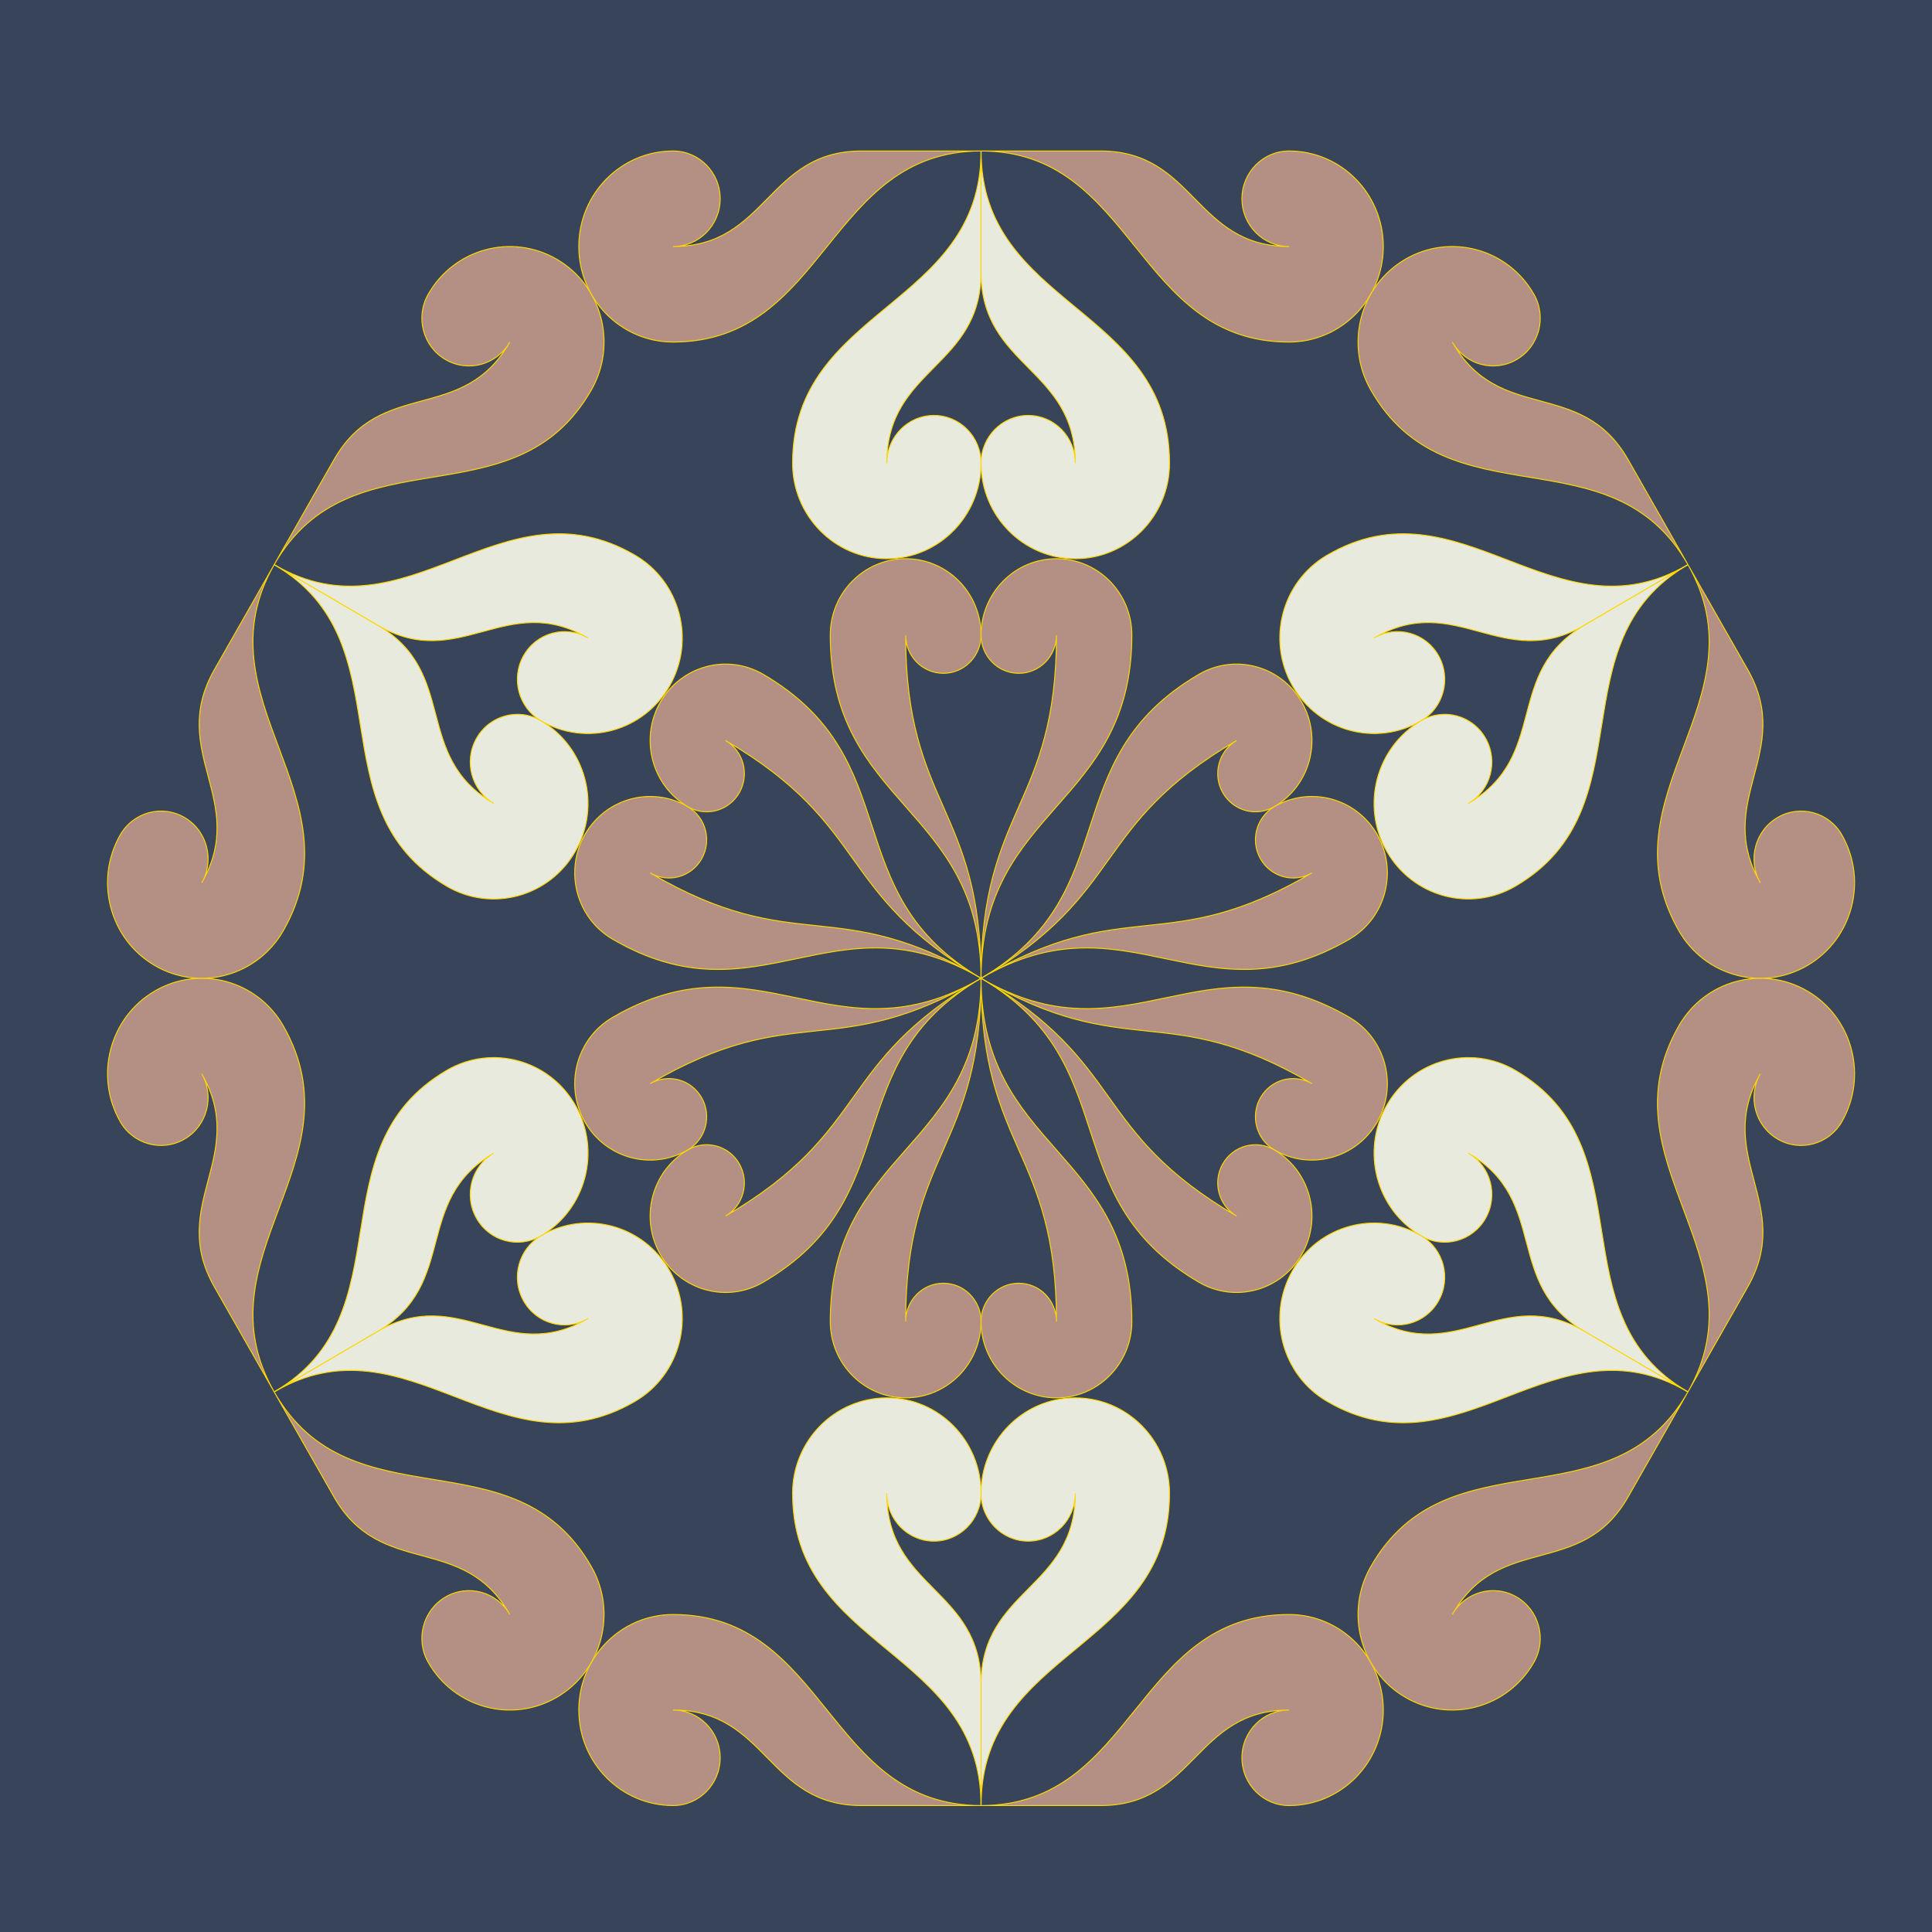
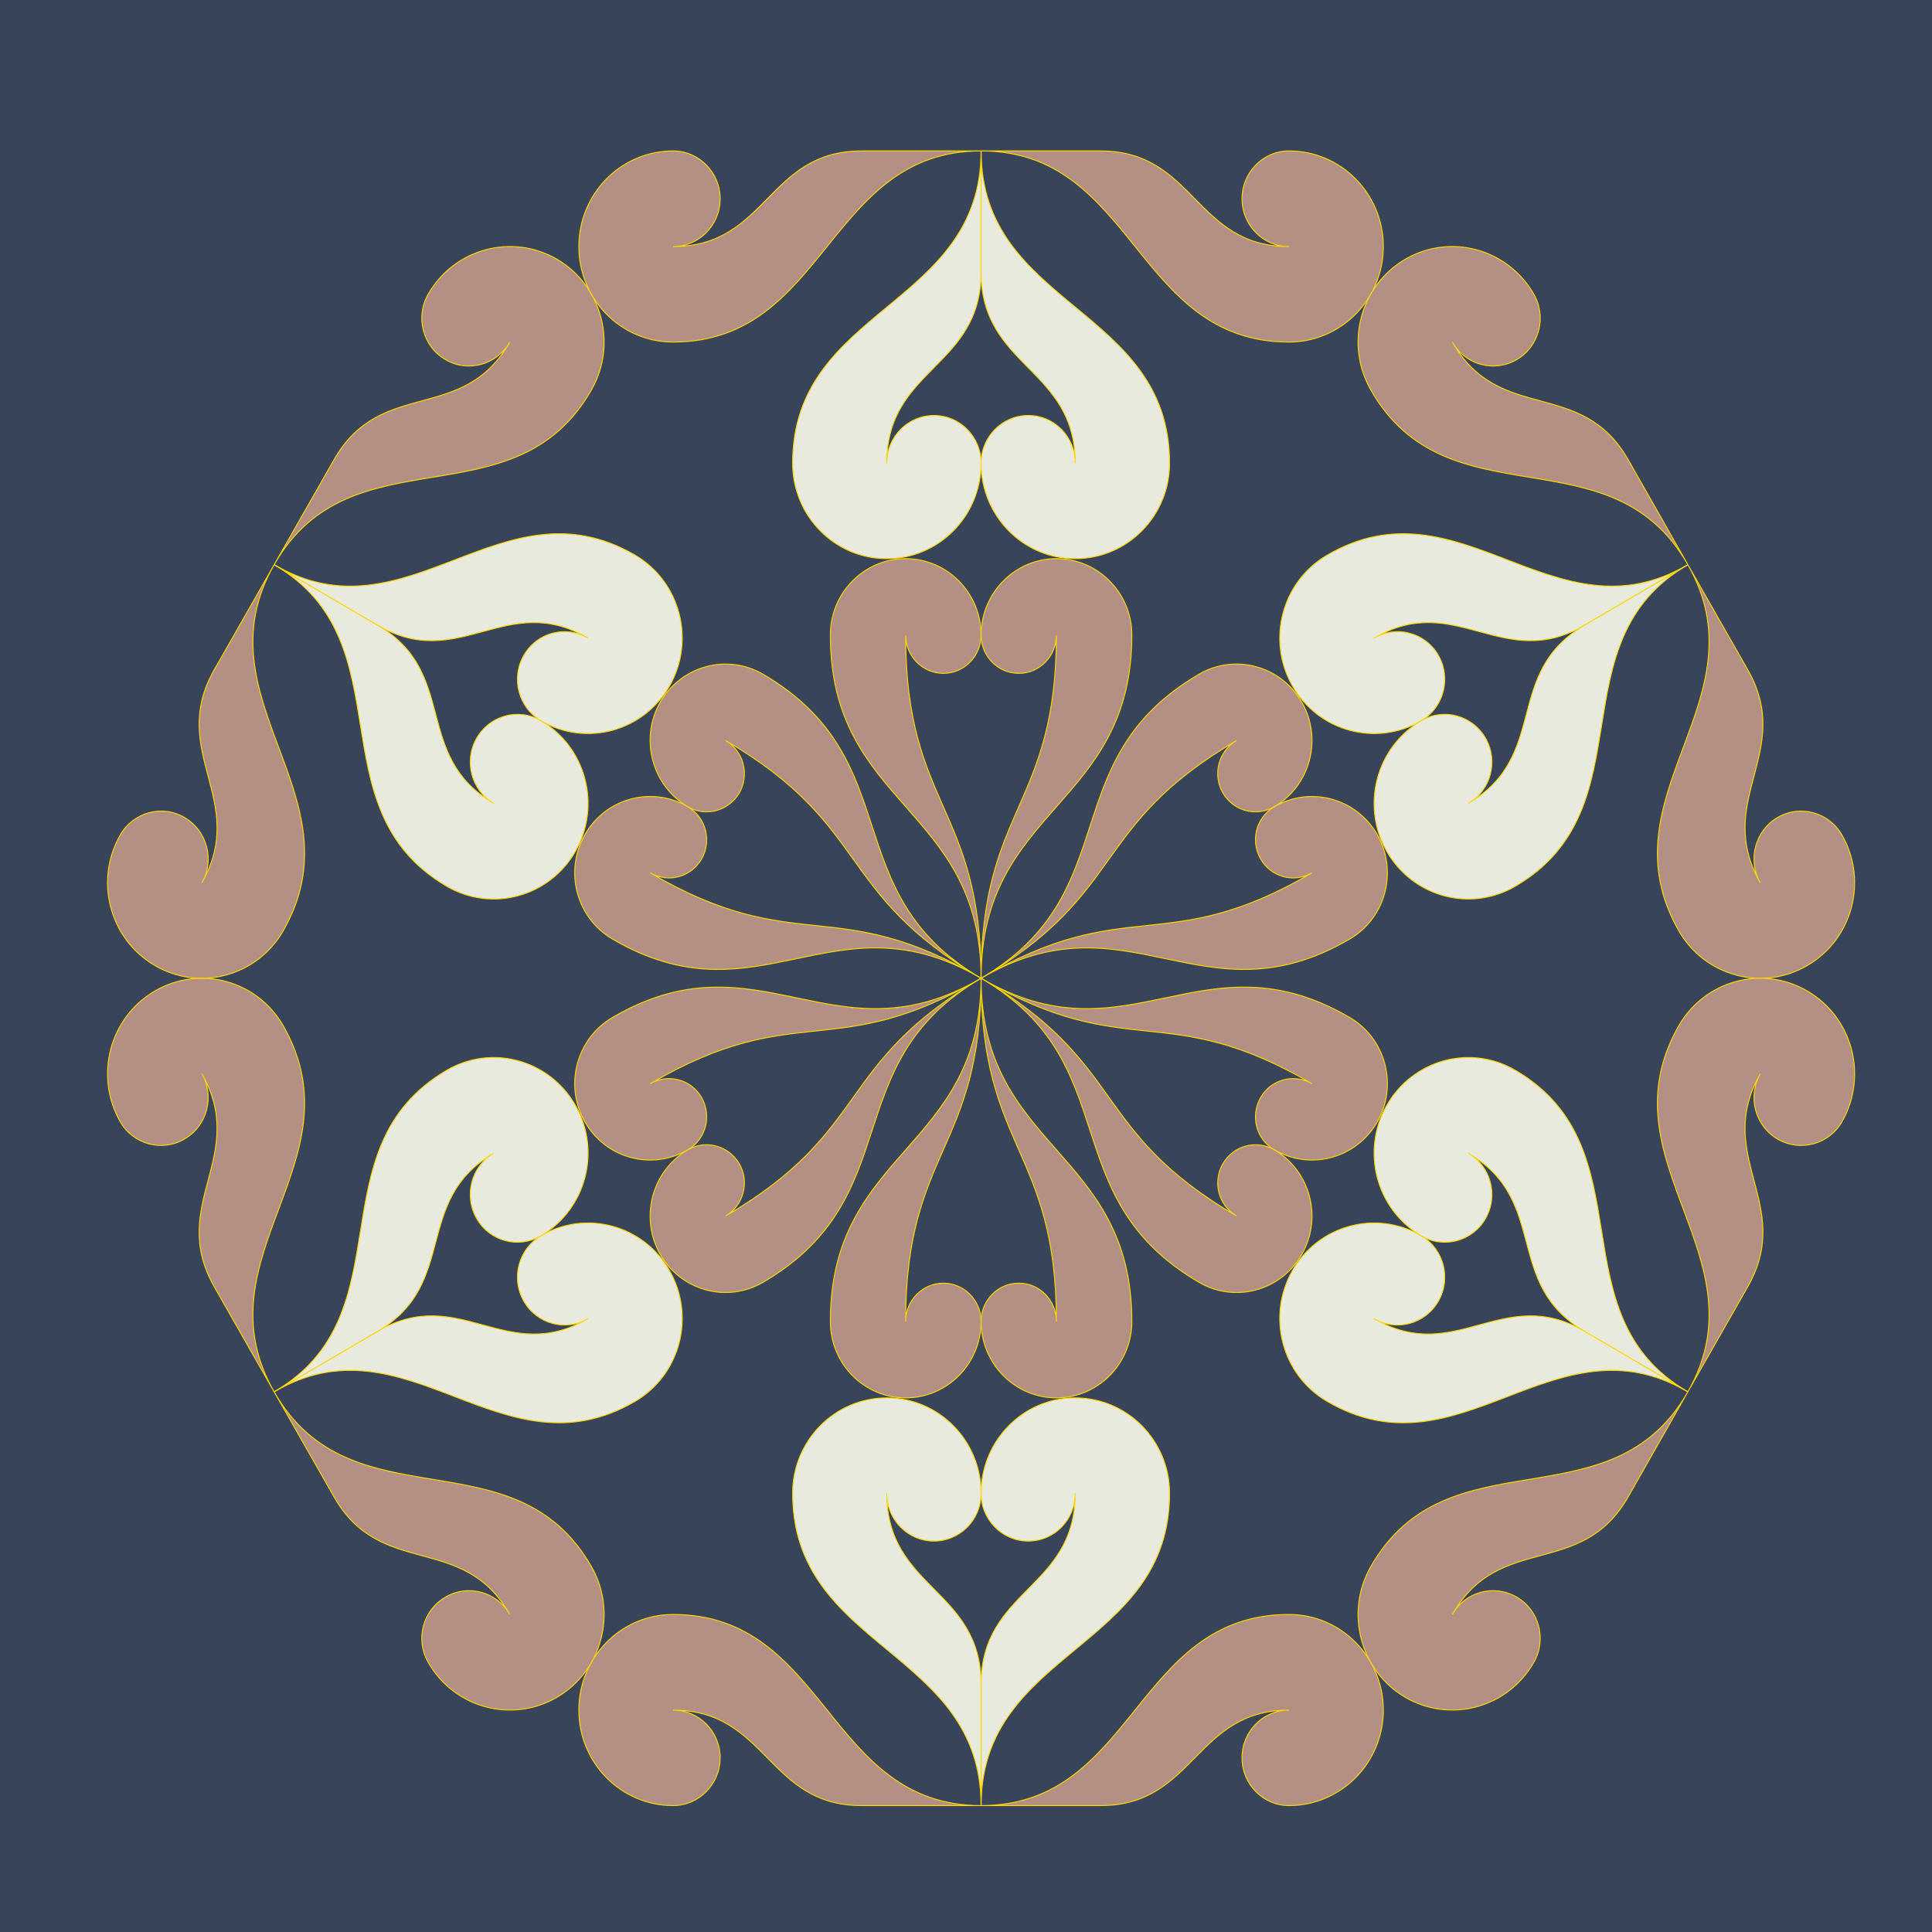
- <svg xmlns="http://www.w3.org/2000/svg" id="svgcontainer" width="400" height="400" viewBox="0 0 400 400" pointer-events="none" version="1.1">
-   <defs id="defs55684" />
-   <rect width="100%" height="100%" fill="#38445a" id="rect55596" x="0" y="0" />
-   <g transform="matrix(1.951348,0,0,1.977756,203.1167,202.5424)" stroke-width="0.1" id="container-1739458630423-478617">
-     <path d="m 0,86.603 c 16.34,0 16.34,-20 32.679,-20 a 10,10 0 0 1 0,20 5,5 0 0 1 0,-10 c -10,0 -10,10 -20,10 z" fill="#b49084" stroke="#ffd700" id="path55598" />
-     <path d="m 0,86.603 c 16.34,0 16.34,-20 32.679,-20 a 10,10 0 0 1 0,20 5,5 0 0 1 0,-10 c -10,0 -10,10 -20,10 z" fill="#b49084" stroke="#ffd700" transform="scale(-1,1)" id="path55600" />
-     <path d="m 0,86.603 c 16.34,0 16.34,-20 32.679,-20 a 10,10 0 0 1 0,20 5,5 0 0 1 0,-10 c -10,0 -10,10 -20,10 z" fill="#e8eadd" stroke="#ffd700" transform="matrix(0,-1,-1,0,86.60254,86.60254)" id="path55602" />
-     <path d="m 0,86.603 c 16.34,0 16.34,-20 32.679,-20 a 10,10 0 0 1 0,20 5,5 0 0 1 0,-10 c -10,0 -10,10 -20,10 z" fill="#e8eadd" stroke="#ffd700" transform="rotate(-90,0,86.60254)" id="path55604" />
-     <path d="m 0,0 c 0,17.962 8,17.962 8,35.923 a 4,4 0 0 0 -8,0 8,8 0 0 0 16,0 C 16,17.962 0,17.962 0,0" fill="#b49084" stroke="#ffd700" id="path55606" />
-     <path d="m 0,0 c 0,17.962 8,17.962 8,35.923 a 4,4 0 0 0 -8,0 8,8 0 0 0 16,0 C 16,17.962 0,17.962 0,0" fill="#b49084" stroke="#ffd700" transform="scale(-1,1)" id="path55608" />
-   </g>
-   <g transform="matrix(0.975674,1.712787,-1.689917,0.988878,203.1167,202.5424)" stroke-width="0.1" id="g55623">
-     <path d="m 0,86.603 c 16.34,0 16.34,-20 32.679,-20 a 10,10 0 0 1 0,20 5,5 0 0 1 0,-10 c -10,0 -10,10 -20,10 z" fill="#b49084" stroke="#ffd700" id="path55611" />
-     <path d="m 0,86.603 c 16.34,0 16.34,-20 32.679,-20 a 10,10 0 0 1 0,20 5,5 0 0 1 0,-10 c -10,0 -10,10 -20,10 z" fill="#b49084" stroke="#ffd700" transform="scale(-1,1)" id="path55613" />
-     <path d="m 0,86.603 c 16.34,0 16.34,-20 32.679,-20 a 10,10 0 0 1 0,20 5,5 0 0 1 0,-10 c -10,0 -10,10 -20,10 z" fill="#e8eadd" stroke="#ffd700" transform="matrix(0,-1,-1,0,86.60254,86.60254)" id="path55615" />
-     <path d="m 0,86.603 c 16.34,0 16.34,-20 32.679,-20 a 10,10 0 0 1 0,20 5,5 0 0 1 0,-10 c -10,0 -10,10 -20,10 z" fill="#e8eadd" stroke="#ffd700" transform="rotate(-90,0,86.60254)" id="path55617" />
-     <path d="m 0,0 c 0,17.962 8,17.962 8,35.923 a 4,4 0 0 0 -8,0 8,8 0 0 0 16,0 C 16,17.962 0,17.962 0,0" fill="#b49084" stroke="#ffd700" id="path55619" />
-     <path d="m 0,0 c 0,17.962 8,17.962 8,35.923 a 4,4 0 0 0 -8,0 8,8 0 0 0 16,0 C 16,17.962 0,17.962 0,0" fill="#b49084" stroke="#ffd700" transform="scale(-1,1)" id="path55621" />
-   </g>
-   <g transform="matrix(-0.975674,1.712787,-1.689917,-0.988878,203.1167,202.5424)" stroke-width="0.1" id="g55637">
-     <path d="m 0,86.603 c 16.34,0 16.34,-20 32.679,-20 a 10,10 0 0 1 0,20 5,5 0 0 1 0,-10 c -10,0 -10,10 -20,10 z" fill="#b49084" stroke="#ffd700" id="path55625" />
-     <path d="m 0,86.603 c 16.34,0 16.34,-20 32.679,-20 a 10,10 0 0 1 0,20 5,5 0 0 1 0,-10 c -10,0 -10,10 -20,10 z" fill="#b49084" stroke="#ffd700" transform="scale(-1,1)" id="path55627" />
-     <path d="m 0,86.603 c 16.34,0 16.34,-20 32.679,-20 a 10,10 0 0 1 0,20 5,5 0 0 1 0,-10 c -10,0 -10,10 -20,10 z" fill="#e8eadd" stroke="#ffd700" transform="matrix(0,-1,-1,0,86.60254,86.60254)" id="path55629" />
-     <path d="m 0,86.603 c 16.34,0 16.34,-20 32.679,-20 a 10,10 0 0 1 0,20 5,5 0 0 1 0,-10 c -10,0 -10,10 -20,10 z" fill="#e8eadd" stroke="#ffd700" transform="rotate(-90,0,86.60254)" id="path55631" />
-     <path d="m 0,0 c 0,17.962 8,17.962 8,35.923 a 4,4 0 0 0 -8,0 8,8 0 0 0 16,0 C 16,17.962 0,17.962 0,0" fill="#b49084" stroke="#ffd700" id="path55633" />
-     <path d="m 0,0 c 0,17.962 8,17.962 8,35.923 a 4,4 0 0 0 -8,0 8,8 0 0 0 16,0 C 16,17.962 0,17.962 0,0" fill="#b49084" stroke="#ffd700" transform="scale(-1,1)" id="path55635" />
-   </g>
-   <g transform="matrix(-1.951348,0,0,-1.977756,203.1167,202.5424)" stroke-width="0.1" id="g55651">
-     <path d="m 0,86.603 c 16.34,0 16.34,-20 32.679,-20 a 10,10 0 0 1 0,20 5,5 0 0 1 0,-10 c -10,0 -10,10 -20,10 z" fill="#b49084" stroke="#ffd700" id="path55639" />
-     <path d="m 0,86.603 c 16.34,0 16.34,-20 32.679,-20 a 10,10 0 0 1 0,20 5,5 0 0 1 0,-10 c -10,0 -10,10 -20,10 z" fill="#b49084" stroke="#ffd700" transform="scale(-1,1)" id="path55641" />
-     <path d="m 0,86.603 c 16.34,0 16.34,-20 32.679,-20 a 10,10 0 0 1 0,20 5,5 0 0 1 0,-10 c -10,0 -10,10 -20,10 z" fill="#e8eadd" stroke="#ffd700" transform="matrix(0,-1,-1,0,86.60254,86.60254)" id="path55643" />
-     <path d="m 0,86.603 c 16.34,0 16.34,-20 32.679,-20 a 10,10 0 0 1 0,20 5,5 0 0 1 0,-10 c -10,0 -10,10 -20,10 z" fill="#e8eadd" stroke="#ffd700" transform="rotate(-90,0,86.60254)" id="path55645" />
-     <path d="m 0,0 c 0,17.962 8,17.962 8,35.923 a 4,4 0 0 0 -8,0 8,8 0 0 0 16,0 C 16,17.962 0,17.962 0,0" fill="#b49084" stroke="#ffd700" id="path55647" />
-     <path d="m 0,0 c 0,17.962 8,17.962 8,35.923 a 4,4 0 0 0 -8,0 8,8 0 0 0 16,0 C 16,17.962 0,17.962 0,0" fill="#b49084" stroke="#ffd700" transform="scale(-1,1)" id="path55649" />
-   </g>
-   <g transform="matrix(-0.975674,-1.712787,1.689917,-0.988878,203.1167,202.5424)" stroke-width="0.1" id="g55665">
-     <path d="m 0,86.603 c 16.34,0 16.34,-20 32.679,-20 a 10,10 0 0 1 0,20 5,5 0 0 1 0,-10 c -10,0 -10,10 -20,10 z" fill="#b49084" stroke="#ffd700" id="path55653" />
-     <path d="m 0,86.603 c 16.34,0 16.34,-20 32.679,-20 a 10,10 0 0 1 0,20 5,5 0 0 1 0,-10 c -10,0 -10,10 -20,10 z" fill="#b49084" stroke="#ffd700" transform="scale(-1,1)" id="path55655" />
-     <path d="m 0,86.603 c 16.34,0 16.34,-20 32.679,-20 a 10,10 0 0 1 0,20 5,5 0 0 1 0,-10 c -10,0 -10,10 -20,10 z" fill="#e8eadd" stroke="#ffd700" transform="matrix(0,-1,-1,0,86.60254,86.60254)" id="path55657" />
-     <path d="m 0,86.603 c 16.34,0 16.34,-20 32.679,-20 a 10,10 0 0 1 0,20 5,5 0 0 1 0,-10 c -10,0 -10,10 -20,10 z" fill="#e8eadd" stroke="#ffd700" transform="rotate(-90,0,86.60254)" id="path55659" />
-     <path d="m 0,0 c 0,17.962 8,17.962 8,35.923 a 4,4 0 0 0 -8,0 8,8 0 0 0 16,0 C 16,17.962 0,17.962 0,0" fill="#b49084" stroke="#ffd700" id="path55661" />
-     <path d="m 0,0 c 0,17.962 8,17.962 8,35.923 a 4,4 0 0 0 -8,0 8,8 0 0 0 16,0 C 16,17.962 0,17.962 0,0" fill="#b49084" stroke="#ffd700" transform="scale(-1,1)" id="path55663" />
-   </g>
-   <g transform="matrix(0.975674,-1.712787,1.689917,0.988878,203.1167,202.5424)" stroke-width="0.1" id="g55679">
-     <path d="m 0,86.603 c 16.34,0 16.34,-20 32.679,-20 a 10,10 0 0 1 0,20 5,5 0 0 1 0,-10 c -10,0 -10,10 -20,10 z" fill="#b49084" stroke="#ffd700" id="path55667" />
-     <path d="m 0,86.603 c 16.34,0 16.34,-20 32.679,-20 a 10,10 0 0 1 0,20 5,5 0 0 1 0,-10 c -10,0 -10,10 -20,10 z" fill="#b49084" stroke="#ffd700" transform="scale(-1,1)" id="path55669" />
-     <path d="m 0,86.603 c 16.34,0 16.34,-20 32.679,-20 a 10,10 0 0 1 0,20 5,5 0 0 1 0,-10 c -10,0 -10,10 -20,10 z" fill="#e8eadd" stroke="#ffd700" transform="matrix(0,-1,-1,0,86.60254,86.60254)" id="path55671" />
-     <path d="m 0,86.603 c 16.34,0 16.34,-20 32.679,-20 a 10,10 0 0 1 0,20 5,5 0 0 1 0,-10 c -10,0 -10,10 -20,10 z" fill="#e8eadd" stroke="#ffd700" transform="rotate(-90,0,86.60254)" id="path55673" />
-     <path d="m 0,0 c 0,17.962 8,17.962 8,35.923 a 4,4 0 0 0 -8,0 8,8 0 0 0 16,0 C 16,17.962 0,17.962 0,0" fill="#b49084" stroke="#ffd700" id="path55675" />
-     <path d="m 0,0 c 0,17.962 8,17.962 8,35.923 a 4,4 0 0 0 -8,0 8,8 0 0 0 16,0 C 16,17.962 0,17.962 0,0" fill="#b49084" stroke="#ffd700" transform="scale(-1,1)" id="path55677" />
+ <svg xmlns="http://www.w3.org/2000/svg" width="40px" height="40px" viewBox="0 0 40 40" version="1.1">
+   <g id="surface1">
+     <rect x="0" y="0" width="40" height="40" style="fill:rgb(21.961%,26.667%,35.294%);fill-opacity:1;stroke:none;" />
+     <path style="fill-rule:nonzero;fill:rgb(70.588%,56.471%,51.765%);fill-opacity:1;stroke-width:0.1;stroke-linecap:butt;stroke-linejoin:miter;stroke:rgb(100%,84.314%,0%);stroke-opacity:1;stroke-miterlimit:4;" d="M 0.004 86.606 C 16.339 86.606 16.339 66.598 32.674 66.598 C 38.199 66.598 42.683 71.082 42.683 76.612 C 42.683 82.123 38.199 86.606 32.674 86.606 C 29.911 86.606 27.689 84.355 27.689 81.609 C 27.689 78.844 29.911 76.612 32.674 76.612 C 22.685 76.612 22.685 86.606 12.676 86.606 Z M 0.004 86.606 " transform="matrix(0.195135,0,0,0.197776,20.31167,20.25424)" />
+     <path style="fill-rule:nonzero;fill:rgb(70.588%,56.471%,51.765%);fill-opacity:1;stroke-width:0.1;stroke-linecap:butt;stroke-linejoin:miter;stroke:rgb(100%,84.314%,0%);stroke-opacity:1;stroke-miterlimit:4;" d="M -0.004 86.606 C 16.331 86.606 16.331 66.598 32.685 66.598 C 38.211 66.598 42.675 71.082 42.675 76.612 C 42.675 82.123 38.211 86.606 32.685 86.606 C 29.923 86.606 27.681 84.355 27.681 81.609 C 27.681 78.844 29.923 76.612 32.685 76.612 C 22.676 76.612 22.676 86.606 12.687 86.606 Z M -0.004 86.606 " transform="matrix(-0.195135,0,0,0.197776,20.31167,20.25424)" />
+     <path style="fill-rule:nonzero;fill:rgb(90.98%,91.765%,86.667%);fill-opacity:1;stroke-width:0.1;stroke-linecap:butt;stroke-linejoin:miter;stroke:rgb(100%,84.314%,0%);stroke-opacity:1;stroke-miterlimit:4;" d="M -0.004 86.598 C 16.33 86.598 16.33 66.6 32.684 66.6 C 38.195 66.6 42.678 71.084 42.678 76.609 C 42.678 82.134 38.195 86.598 32.684 86.598 C 29.919 86.598 27.687 84.356 27.687 81.594 C 27.687 78.831 29.919 76.609 32.684 76.609 C 22.67 76.609 22.67 86.598 12.677 86.598 Z M -0.004 86.598 " transform="matrix(0,-0.197776,-0.195135,0,37.21084,37.38211)" />
+     <path style="fill-rule:nonzero;fill:rgb(90.98%,91.765%,86.667%);fill-opacity:1;stroke-width:0.1;stroke-linecap:butt;stroke-linejoin:miter;stroke:rgb(100%,84.314%,0%);stroke-opacity:1;stroke-miterlimit:4;" d="M -0.004 86.607 C 16.33 86.607 16.33 66.609 32.684 66.609 C 38.195 66.609 42.678 71.073 42.678 76.598 C 42.678 82.123 38.195 86.607 32.684 86.607 C 29.919 86.607 27.687 84.365 27.687 81.602 C 27.687 78.84 29.919 76.598 32.684 76.598 C 22.67 76.598 22.67 86.607 12.677 86.607 Z M -0.004 86.607 " transform="matrix(0.000000000000000012,-0.197776,0.195135,0.000000000000000012,3.412498,37.38211)" />
+     <path style="fill-rule:nonzero;fill:rgb(70.588%,56.471%,51.765%);fill-opacity:1;stroke-width:0.1;stroke-linecap:butt;stroke-linejoin:miter;stroke:rgb(100%,84.314%,0%);stroke-opacity:1;stroke-miterlimit:4;" d="M 0.004 -0.002 C 0.004 17.952 7.992 17.952 7.992 35.925 C 7.992 33.713 6.21 31.916 4.008 31.916 C 1.786 31.916 0.004 33.713 0.004 35.925 C 0.004 40.349 3.588 43.924 7.992 43.924 C 12.416 43.924 15.999 40.349 15.999 35.925 C 15.999 17.952 0.004 17.952 0.004 -0.002 " transform="matrix(0.195135,0,0,0.197776,20.31167,20.25424)" />
+     <path style="fill-rule:nonzero;fill:rgb(70.588%,56.471%,51.765%);fill-opacity:1;stroke-width:0.1;stroke-linecap:butt;stroke-linejoin:miter;stroke:rgb(100%,84.314%,0%);stroke-opacity:1;stroke-miterlimit:4;" d="M -0.004 -0.002 C -0.004 17.952 8.003 17.952 8.003 35.925 C 8.003 33.713 6.201 31.916 3.999 31.916 C 1.797 31.916 -0.004 33.713 -0.004 35.925 C -0.004 40.349 3.579 43.924 8.003 43.924 C 12.427 43.924 15.99 40.349 15.99 35.925 C 15.99 17.952 -0.004 17.952 -0.004 -0.002 " transform="matrix(-0.195135,0,0,0.197776,20.31167,20.25424)" />
+     <path style="fill-rule:nonzero;fill:rgb(70.588%,56.471%,51.765%);fill-opacity:1;stroke-width:0.1;stroke-linecap:butt;stroke-linejoin:miter;stroke:rgb(100%,84.314%,0%);stroke-opacity:1;stroke-miterlimit:4;" d="M -0.01 86.602 C 16.338 86.609 16.351 66.599 32.682 66.596 C 38.202 66.594 42.684 71.077 42.687 76.603 C 42.672 82.119 38.207 86.614 32.669 86.607 C 29.909 86.608 27.668 84.366 27.689 81.605 C 27.682 78.85 29.915 76.603 32.675 76.602 C 22.681 76.61 22.685 86.598 12.673 86.597 Z M -0.01 86.602 " transform="matrix(0.0975674,0.171279,-0.168992,0.0988878,20.31167,20.25424)" />
+     <path style="fill-rule:nonzero;fill:rgb(70.588%,56.471%,51.765%);fill-opacity:1;stroke-width:0.1;stroke-linecap:butt;stroke-linejoin:miter;stroke:rgb(100%,84.314%,0%);stroke-opacity:1;stroke-miterlimit:4;" d="M 0.01 86.602 C 16.34 86.604 16.338 66.611 32.685 66.604 C 38.206 66.606 42.679 71.074 42.676 76.6 C 42.674 82.126 38.209 86.599 32.671 86.606 C 29.911 86.605 27.678 84.357 27.684 81.603 C 27.681 78.832 29.922 76.59 32.682 76.591 C 22.681 76.61 22.677 86.598 12.693 86.606 Z M 0.01 86.602 " transform="matrix(-0.0975674,-0.171279,-0.168992,0.0988878,20.31167,20.25424)" />
+     <path style="fill-rule:nonzero;fill:rgb(90.98%,91.765%,86.667%);fill-opacity:1;stroke-width:0.1;stroke-linecap:butt;stroke-linejoin:miter;stroke:rgb(100%,84.314%,0%);stroke-opacity:1;stroke-miterlimit:4;" d="M 0.001 86.612 C 16.336 86.6 16.344 66.595 32.689 66.6 C 38.197 66.612 42.671 71.077 42.678 76.614 C 42.675 82.135 38.207 86.608 32.682 86.605 C 29.927 86.599 27.686 84.358 27.687 81.598 C 27.688 78.837 29.909 76.598 32.68 76.594 C 22.675 76.6 22.676 86.611 12.689 86.608 Z M 0.001 86.612 " transform="matrix(0.168992,-0.0988878,-0.0975674,-0.171279,14.12614,43.65134)" />
+     <path style="fill-rule:nonzero;fill:rgb(90.98%,91.765%,86.667%);fill-opacity:1;stroke-width:0.1;stroke-linecap:butt;stroke-linejoin:miter;stroke:rgb(100%,84.314%,0%);stroke-opacity:1;stroke-miterlimit:4;" d="M 0.001 86.593 C 16.336 86.605 16.346 66.61 32.674 66.595 C 38.2 66.592 42.685 71.075 42.678 76.612 C 42.681 82.133 38.207 86.598 32.682 86.6 C 29.927 86.606 27.68 84.374 27.678 81.613 C 27.687 78.836 29.919 76.612 32.673 76.606 C 22.685 76.609 22.676 86.594 12.689 86.597 Z M 0.001 86.593 " transform="matrix(0.168992,-0.0988878,0.0975674,0.171279,-2.773027,13.985)" />
+     <path style="fill-rule:nonzero;fill:rgb(70.588%,56.471%,51.765%);fill-opacity:1;stroke-width:0.1;stroke-linecap:butt;stroke-linejoin:miter;stroke:rgb(100%,84.314%,0%);stroke-opacity:1;stroke-miterlimit:4;" d="M 0.001 -0.005 C 0.006 17.959 8.012 17.958 8 35.912 C 7.993 33.712 6.203 31.915 4.01 31.921 C 1.79 31.934 0.005 33.723 -0.005 35.913 C -0.001 40.33 3.58 43.923 8 43.932 C 12.429 43.924 16 40.346 15.996 35.928 C 15.99 17.965 0.006 17.959 0.001 -0.005 " transform="matrix(0.0975674,0.171279,-0.168992,0.0988878,20.31167,20.25424)" />
+     <path style="fill-rule:nonzero;fill:rgb(70.588%,56.471%,51.765%);fill-opacity:1;stroke-width:0.1;stroke-linecap:butt;stroke-linejoin:miter;stroke:rgb(100%,84.314%,0%);stroke-opacity:1;stroke-miterlimit:4;" d="M -0.001 -0.005 C -0.006 17.959 7.999 17.96 7.994 35.924 C 8.001 33.724 6.205 31.917 3.995 31.922 C 1.786 31.926 -0.005 33.723 0.005 35.913 C 0.001 40.33 3.582 43.926 8.002 43.917 C 12.414 43.935 15.995 40.342 15.999 35.925 C 16.005 17.961 -0.006 17.959 -0.001 -0.005 " transform="matrix(-0.0975674,-0.171279,-0.168992,0.0988878,20.31167,20.25424)" />
+     <path style="fill-rule:nonzero;fill:rgb(70.588%,56.471%,51.765%);fill-opacity:1;stroke-width:0.1;stroke-linecap:butt;stroke-linejoin:miter;stroke:rgb(100%,84.314%,0%);stroke-opacity:1;stroke-miterlimit:4;" d="M 0.007 86.603 C 16.338 86.606 16.335 66.613 32.683 66.605 C 38.203 66.608 42.676 71.076 42.673 76.602 C 42.671 82.128 38.206 86.601 32.685 86.598 C 29.925 86.597 27.675 84.359 27.682 81.605 C 27.678 78.833 29.919 76.592 32.679 76.593 C 22.678 76.612 22.674 86.599 12.69 86.608 Z M 0.007 86.603 " transform="matrix(-0.0975674,0.171279,-0.168992,-0.0988878,20.31167,20.25424)" />
+     <path style="fill-rule:nonzero;fill:rgb(70.588%,56.471%,51.765%);fill-opacity:1;stroke-width:0.1;stroke-linecap:butt;stroke-linejoin:miter;stroke:rgb(100%,84.314%,0%);stroke-opacity:1;stroke-miterlimit:4;" d="M -0.007 86.603 C 16.341 86.611 16.337 66.591 32.685 66.598 C 38.205 66.596 42.687 71.079 42.69 76.604 C 42.675 82.121 38.192 86.606 32.672 86.608 C 29.911 86.61 27.671 84.368 27.674 81.596 C 27.668 78.842 29.918 76.604 32.678 76.603 C 22.684 76.612 22.688 86.6 12.676 86.598 Z M -0.007 86.603 " transform="matrix(0.0975674,-0.171279,-0.168992,-0.0988878,20.31167,20.25424)" />
+     <path style="fill-rule:nonzero;fill:rgb(90.98%,91.765%,86.667%);fill-opacity:1;stroke-width:0.1;stroke-linecap:butt;stroke-linejoin:miter;stroke:rgb(100%,84.314%,0%);stroke-opacity:1;stroke-miterlimit:4;" d="M -0.001 86.596 C 16.335 86.608 16.345 66.612 32.672 66.597 C 38.198 66.595 42.684 71.077 42.686 76.598 C 42.679 82.136 38.206 86.6 32.68 86.603 C 29.926 86.609 27.688 84.359 27.687 81.599 C 27.685 78.839 29.927 76.598 32.671 76.609 C 22.683 76.612 22.675 86.596 12.687 86.6 Z M -0.001 86.596 " transform="matrix(0.168992,0.0988878,0.0975674,-0.171279,-2.773027,26.52347)" />
+     <path style="fill-rule:nonzero;fill:rgb(90.98%,91.765%,86.667%);fill-opacity:1;stroke-width:0.1;stroke-linecap:butt;stroke-linejoin:miter;stroke:rgb(100%,84.314%,0%);stroke-opacity:1;stroke-miterlimit:4;" d="M -0.001 86.609 C 16.335 86.597 16.342 66.592 32.687 66.597 C 38.196 66.609 42.679 71.091 42.676 76.612 C 42.674 82.132 38.206 86.605 32.68 86.602 C 29.926 86.596 27.684 84.355 27.685 81.595 C 27.687 78.834 29.917 76.612 32.688 76.608 C 22.673 76.597 22.675 86.609 12.687 86.605 Z M -0.001 86.609 " transform="matrix(0.168992,0.0988878,-0.0975674,0.171279,14.12614,-3.142865)" />
+     <path style="fill-rule:nonzero;fill:rgb(70.588%,56.471%,51.765%);fill-opacity:1;stroke-width:0.1;stroke-linecap:butt;stroke-linejoin:miter;stroke:rgb(100%,84.314%,0%);stroke-opacity:1;stroke-miterlimit:4;" d="M -0.004 -0.003 C -0.009 17.961 7.996 17.962 7.991 35.925 C 7.998 33.725 6.202 31.919 3.993 31.923 C 1.783 31.928 0.009 33.715 0.002 35.915 C -0.002 40.332 3.579 43.927 7.999 43.919 C 12.428 43.927 15.992 40.344 15.996 35.926 C 16.002 17.963 -0.009 17.961 -0.004 -0.003 " transform="matrix(-0.0975674,0.171279,-0.168992,-0.0988878,20.31167,20.25424)" />
+     <path style="fill-rule:nonzero;fill:rgb(70.588%,56.471%,51.765%);fill-opacity:1;stroke-width:0.1;stroke-linecap:butt;stroke-linejoin:miter;stroke:rgb(100%,84.314%,0%);stroke-opacity:1;stroke-miterlimit:4;" d="M 0.004 -0.003 C 0.009 17.961 7.998 17.95 8.003 35.914 C 7.996 33.714 6.206 31.917 3.996 31.912 C 1.793 31.935 -0.009 33.715 -0.002 35.915 C 0.002 40.332 3.583 43.925 8.002 43.934 C 12.415 43.916 16.003 40.347 15.999 35.93 C 15.993 17.966 0.009 17.961 0.004 -0.003 " transform="matrix(0.0975674,-0.171279,-0.168992,-0.0988878,20.31167,20.25424)" />
+     <path style="fill-rule:nonzero;fill:rgb(70.588%,56.471%,51.765%);fill-opacity:1;stroke-width:0.1;stroke-linecap:butt;stroke-linejoin:miter;stroke:rgb(100%,84.314%,0%);stroke-opacity:1;stroke-miterlimit:4;" d="M -0.004 86.609 C 16.331 86.609 16.331 66.602 32.685 66.602 C 38.211 66.602 42.675 71.085 42.675 76.596 C 42.675 82.126 38.211 86.609 32.685 86.609 C 29.923 86.609 27.681 84.358 27.681 81.593 C 27.681 78.847 29.923 76.596 32.685 76.596 C 22.676 76.596 22.676 86.609 12.687 86.609 Z M -0.004 86.609 " transform="matrix(-0.195135,0,0,-0.197776,20.31167,20.25424)" />
+     <path style="fill-rule:nonzero;fill:rgb(70.588%,56.471%,51.765%);fill-opacity:1;stroke-width:0.1;stroke-linecap:butt;stroke-linejoin:miter;stroke:rgb(100%,84.314%,0%);stroke-opacity:1;stroke-miterlimit:4;" d="M 0.004 86.609 C 16.339 86.609 16.339 66.602 32.674 66.602 C 38.199 66.602 42.683 71.085 42.683 76.596 C 42.683 82.126 38.199 86.609 32.674 86.609 C 29.911 86.609 27.689 84.358 27.689 81.593 C 27.689 78.847 29.911 76.596 32.674 76.596 C 22.685 76.596 22.685 86.609 12.676 86.609 Z M 0.004 86.609 " transform="matrix(0.195135,0,0,-0.197776,20.31167,20.25424)" />
+     <path style="fill-rule:nonzero;fill:rgb(90.98%,91.765%,86.667%);fill-opacity:1;stroke-width:0.1;stroke-linecap:butt;stroke-linejoin:miter;stroke:rgb(100%,84.314%,0%);stroke-opacity:1;stroke-miterlimit:4;" d="M -0.007 86.607 C 16.347 86.607 16.347 66.609 32.681 66.609 C 38.211 66.609 42.675 71.073 42.675 76.598 C 42.675 82.123 38.211 86.607 32.681 86.607 C 29.916 86.607 27.684 84.365 27.684 81.602 C 27.684 78.84 29.916 76.598 32.681 76.598 C 22.687 76.598 22.687 86.607 12.673 86.607 Z M -0.007 86.607 " transform="matrix(0,0.197776,0.195135,0,3.412498,3.12637)" />
+     <path style="fill-rule:nonzero;fill:rgb(90.98%,91.765%,86.667%);fill-opacity:1;stroke-width:0.1;stroke-linecap:butt;stroke-linejoin:miter;stroke:rgb(100%,84.314%,0%);stroke-opacity:1;stroke-miterlimit:4;" d="M -0.007 86.598 C 16.347 86.598 16.347 66.6 32.681 66.6 C 38.211 66.6 42.675 71.084 42.675 76.609 C 42.675 82.134 38.211 86.598 32.681 86.598 C 29.916 86.598 27.684 84.356 27.684 81.594 C 27.684 78.831 29.916 76.609 32.681 76.609 C 22.687 76.609 22.687 86.598 12.673 86.598 Z M -0.007 86.598 " transform="matrix(-0.000000000000000012,0.197776,-0.195135,-0.000000000000000012,37.21084,3.12637)" />
+     <path style="fill-rule:nonzero;fill:rgb(70.588%,56.471%,51.765%);fill-opacity:1;stroke-width:0.1;stroke-linecap:butt;stroke-linejoin:miter;stroke:rgb(100%,84.314%,0%);stroke-opacity:1;stroke-miterlimit:4;" d="M -0.004 0.002 C -0.004 17.955 8.003 17.955 8.003 35.929 C 8.003 33.716 6.201 31.919 3.999 31.919 C 1.797 31.919 -0.004 33.716 -0.004 35.929 C -0.004 40.333 3.579 43.928 8.003 43.928 C 12.427 43.928 15.99 40.333 15.99 35.929 C 15.99 17.955 -0.004 17.955 -0.004 0.002 " transform="matrix(-0.195135,0,0,-0.197776,20.31167,20.25424)" />
+     <path style="fill-rule:nonzero;fill:rgb(70.588%,56.471%,51.765%);fill-opacity:1;stroke-width:0.1;stroke-linecap:butt;stroke-linejoin:miter;stroke:rgb(100%,84.314%,0%);stroke-opacity:1;stroke-miterlimit:4;" d="M 0.004 0.002 C 0.004 17.955 7.992 17.955 7.992 35.929 C 7.992 33.716 6.21 31.919 4.008 31.919 C 1.786 31.919 0.004 33.716 0.004 35.929 C 0.004 40.333 3.588 43.928 7.992 43.928 C 12.416 43.928 15.999 40.333 15.999 35.929 C 15.999 17.955 0.004 17.955 0.004 0.002 " transform="matrix(0.195135,0,0,-0.197776,20.31167,20.25424)" />
+     <path style="fill-rule:nonzero;fill:rgb(70.588%,56.471%,51.765%);fill-opacity:1;stroke-width:0.1;stroke-linecap:butt;stroke-linejoin:miter;stroke:rgb(100%,84.314%,0%);stroke-opacity:1;stroke-miterlimit:4;" d="M -0.001 86.593 C 16.347 86.601 16.333 66.598 32.68 66.606 C 38.201 66.603 42.683 71.086 42.685 76.612 C 42.671 82.128 38.198 86.596 32.678 86.598 C 29.917 86.6 27.676 84.358 27.67 81.604 C 27.674 78.832 29.924 76.595 32.674 76.611 C 22.69 76.602 22.683 86.607 12.672 86.606 Z M -0.001 86.593 " transform="matrix(-0.0975674,-0.171279,0.168992,-0.0988878,20.31167,20.25424)" />
+     <path style="fill-rule:nonzero;fill:rgb(70.588%,56.471%,51.765%);fill-opacity:1;stroke-width:0.1;stroke-linecap:butt;stroke-linejoin:miter;stroke:rgb(100%,84.314%,0%);stroke-opacity:1;stroke-miterlimit:4;" d="M 0.001 86.593 C 16.332 86.596 16.329 66.603 32.677 66.595 C 38.197 66.598 42.68 71.083 42.677 76.609 C 42.675 82.135 38.21 86.608 32.69 86.605 C 29.929 86.604 27.68 84.367 27.676 81.595 C 27.682 78.841 29.923 76.599 32.683 76.6 C 22.672 76.602 22.678 86.607 12.684 86.598 Z M 0.001 86.593 " transform="matrix(0.0975674,0.171279,0.168992,-0.0988878,20.31167,20.25424)" />
+     <path style="fill-rule:nonzero;fill:rgb(90.98%,91.765%,86.667%);fill-opacity:1;stroke-width:0.1;stroke-linecap:butt;stroke-linejoin:miter;stroke:rgb(100%,84.314%,0%);stroke-opacity:1;stroke-miterlimit:4;" d="M 0.009 86.604 C 16.345 86.591 16.335 66.596 32.68 66.601 C 38.206 66.603 42.689 71.085 42.686 76.606 C 42.684 82.126 38.198 86.609 32.672 86.606 C 29.918 86.6 27.677 84.359 27.678 81.599 C 27.679 78.839 29.927 76.606 32.681 76.612 C 22.683 76.592 22.685 86.603 12.68 86.609 Z M 0.009 86.604 " transform="matrix(-0.168992,0.0988878,0.0975674,0.171279,26.49719,-3.142865)" />
+     <path style="fill-rule:nonzero;fill:rgb(90.98%,91.765%,86.667%);fill-opacity:1;stroke-width:0.1;stroke-linecap:butt;stroke-linejoin:miter;stroke:rgb(100%,84.314%,0%);stroke-opacity:1;stroke-miterlimit:4;" d="M 0.009 86.601 C 16.345 86.614 16.337 66.608 32.682 66.603 C 38.208 66.601 42.676 71.073 42.679 76.594 C 42.671 82.132 38.198 86.596 32.672 86.599 C 29.918 86.605 27.68 84.355 27.679 81.595 C 27.678 78.834 29.919 76.594 32.681 76.614 C 22.676 76.608 22.685 86.602 12.68 86.596 Z M 0.009 86.601 " transform="matrix(-0.168992,0.0988878,-0.0975674,-0.171279,43.39636,26.52347)" />
+     <path style="fill-rule:nonzero;fill:rgb(70.588%,56.471%,51.765%);fill-opacity:1;stroke-width:0.1;stroke-linecap:butt;stroke-linejoin:miter;stroke:rgb(100%,84.314%,0%);stroke-opacity:1;stroke-miterlimit:4;" d="M -0.001 0.005 C 0.005 17.968 7.993 17.957 7.999 35.921 C 8.002 33.704 6.201 31.924 3.992 31.92 C 1.799 31.925 -0.004 33.705 -0.007 35.922 C -0.003 40.339 3.579 43.933 8.008 43.924 C 12.41 43.923 16.009 40.337 16.005 35.92 C 15.999 17.956 0.005 17.968 -0.001 0.005 " transform="matrix(-0.0975674,-0.171279,0.168992,-0.0988878,20.31167,20.25424)" />
+     <path style="fill-rule:nonzero;fill:rgb(70.588%,56.471%,51.765%);fill-opacity:1;stroke-width:0.1;stroke-linecap:butt;stroke-linejoin:miter;stroke:rgb(100%,84.314%,0%);stroke-opacity:1;stroke-miterlimit:4;" d="M 0.001 0.005 C -0.005 17.968 8.001 17.969 7.995 35.933 C 7.992 33.715 6.207 31.926 3.997 31.931 C 1.787 31.935 0.004 33.705 0.007 35.922 C 0.003 40.339 3.574 43.917 8.003 43.926 C 12.422 43.917 15.997 40.351 16.001 35.934 C 15.996 17.953 -0.005 17.968 0.001 0.005 " transform="matrix(0.0975674,0.171279,0.168992,-0.0988878,20.31167,20.25424)" />
+     <path style="fill-rule:nonzero;fill:rgb(70.588%,56.471%,51.765%);fill-opacity:1;stroke-width:0.1;stroke-linecap:butt;stroke-linejoin:miter;stroke:rgb(100%,84.314%,0%);stroke-opacity:1;stroke-miterlimit:4;" d="M 0.004 86.592 C 16.335 86.594 16.332 66.601 32.68 66.594 C 38.2 66.596 42.683 71.081 42.68 76.607 C 42.678 82.133 38.213 86.606 32.675 86.614 C 29.915 86.612 27.682 84.365 27.679 81.593 C 27.685 78.839 29.926 76.597 32.686 76.599 C 22.675 76.6 22.681 86.605 12.687 86.596 Z M 0.004 86.592 " transform="matrix(0.0975674,-0.171279,0.168992,0.0988878,20.31167,20.25424)" />
+     <path style="fill-rule:nonzero;fill:rgb(70.588%,56.471%,51.765%);fill-opacity:1;stroke-width:0.1;stroke-linecap:butt;stroke-linejoin:miter;stroke:rgb(100%,84.314%,0%);stroke-opacity:1;stroke-miterlimit:4;" d="M -0.004 86.592 C 16.344 86.599 16.347 66.606 32.677 66.604 C 38.198 66.601 42.68 71.084 42.682 76.61 C 42.668 82.126 38.212 86.604 32.675 86.597 C 29.914 86.598 27.673 84.357 27.684 81.612 C 27.688 78.84 29.921 76.593 32.671 76.609 C 22.687 76.6 22.68 86.605 12.669 86.604 Z M -0.004 86.592 " transform="matrix(-0.0975674,0.171279,0.168992,0.0988878,20.31167,20.25424)" />
+     <path style="fill-rule:nonzero;fill:rgb(90.98%,91.765%,86.667%);fill-opacity:1;stroke-width:0.1;stroke-linecap:butt;stroke-linejoin:miter;stroke:rgb(100%,84.314%,0%);stroke-opacity:1;stroke-miterlimit:4;" d="M 0.011 86.599 C 16.346 86.611 16.339 66.605 32.684 66.6 C 38.21 66.598 42.678 71.07 42.671 76.608 C 42.673 82.129 38.2 86.593 32.674 86.596 C 29.92 86.602 27.672 84.369 27.671 81.609 C 27.68 78.832 29.911 76.608 32.683 76.612 C 22.678 76.605 22.686 86.599 12.681 86.593 Z M 0.011 86.599 " transform="matrix(-0.168992,-0.0988878,-0.0975674,0.171279,43.39636,13.985)" />
+     <path style="fill-rule:nonzero;fill:rgb(90.98%,91.765%,86.667%);fill-opacity:1;stroke-width:0.1;stroke-linecap:butt;stroke-linejoin:miter;stroke:rgb(100%,84.314%,0%);stroke-opacity:1;stroke-miterlimit:4;" d="M 0.011 86.607 C 16.346 86.594 16.336 66.599 32.681 66.604 C 38.207 66.606 42.681 71.071 42.688 76.609 C 42.685 82.129 38.2 86.612 32.674 86.609 C 29.92 86.603 27.678 84.362 27.68 81.602 C 27.681 78.842 29.919 76.592 32.673 76.598 C 22.685 76.594 22.686 86.606 12.681 86.612 Z M 0.011 86.607 " transform="matrix(-0.168992,-0.0988878,0.0975674,-0.171279,26.49719,43.65134)" />
+     <path style="fill-rule:nonzero;fill:rgb(70.588%,56.471%,51.765%);fill-opacity:1;stroke-width:0.1;stroke-linecap:butt;stroke-linejoin:miter;stroke:rgb(100%,84.314%,0%);stroke-opacity:1;stroke-miterlimit:4;" d="M 0.004 0.003 C -0.002 17.966 8.004 17.967 7.998 35.931 C 7.995 33.714 6.209 31.925 4 31.929 C 1.79 31.933 -0.011 33.713 0.009 35.92 C 0.005 40.338 3.577 43.916 8.006 43.924 C 12.408 43.925 16 40.349 16.004 35.932 C 15.999 17.951 -0.002 17.966 0.004 0.003 " transform="matrix(0.0975674,-0.171279,0.168992,0.0988878,20.31167,20.25424)" />
+     <path style="fill-rule:nonzero;fill:rgb(70.588%,56.471%,51.765%);fill-opacity:1;stroke-width:0.1;stroke-linecap:butt;stroke-linejoin:miter;stroke:rgb(100%,84.314%,0%);stroke-opacity:1;stroke-miterlimit:4;" d="M -0.004 0.003 C 0.002 17.966 8.008 17.966 7.996 35.919 C 7.999 33.702 6.198 31.923 4.006 31.928 C 1.796 31.924 0.011 33.713 -0.009 35.92 C -0.005 40.338 3.576 43.931 8.005 43.922 C 12.425 43.931 16.006 40.336 16.002 35.918 C 15.996 17.955 0.002 17.966 -0.004 0.003 " transform="matrix(-0.0975674,0.171279,0.168992,0.0988878,20.31167,20.25424)" />
  </g>
</svg>
